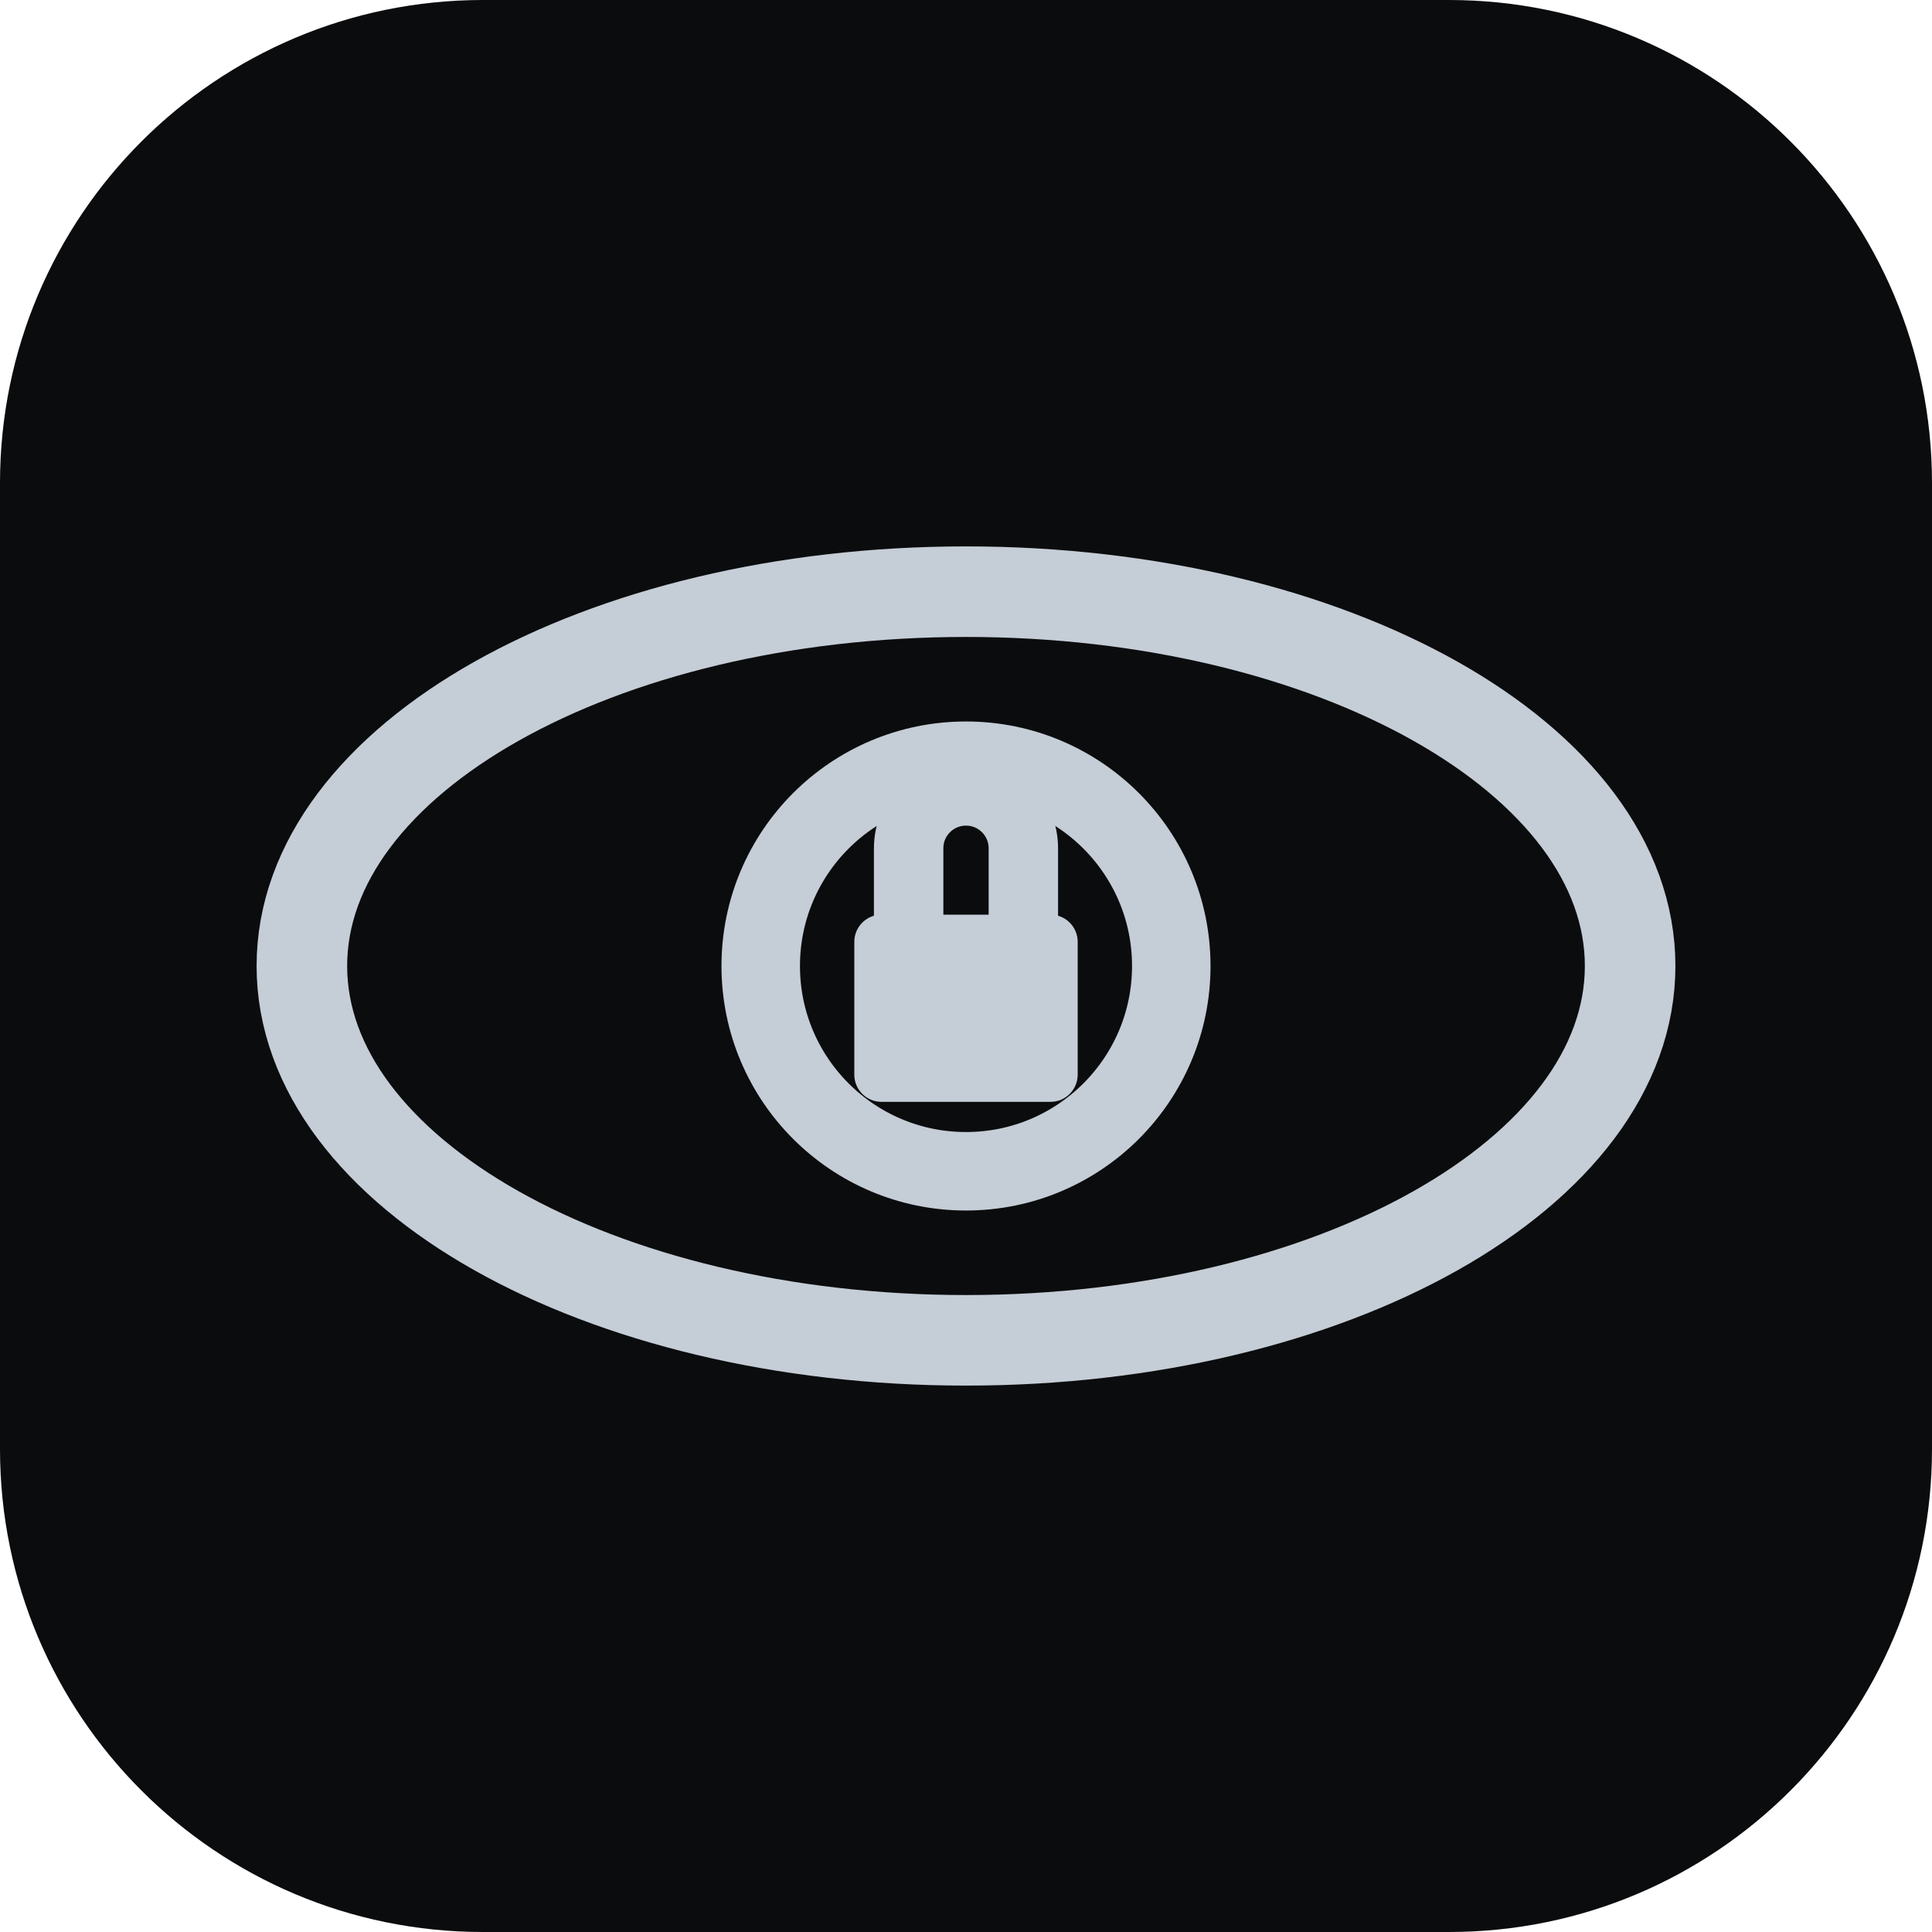
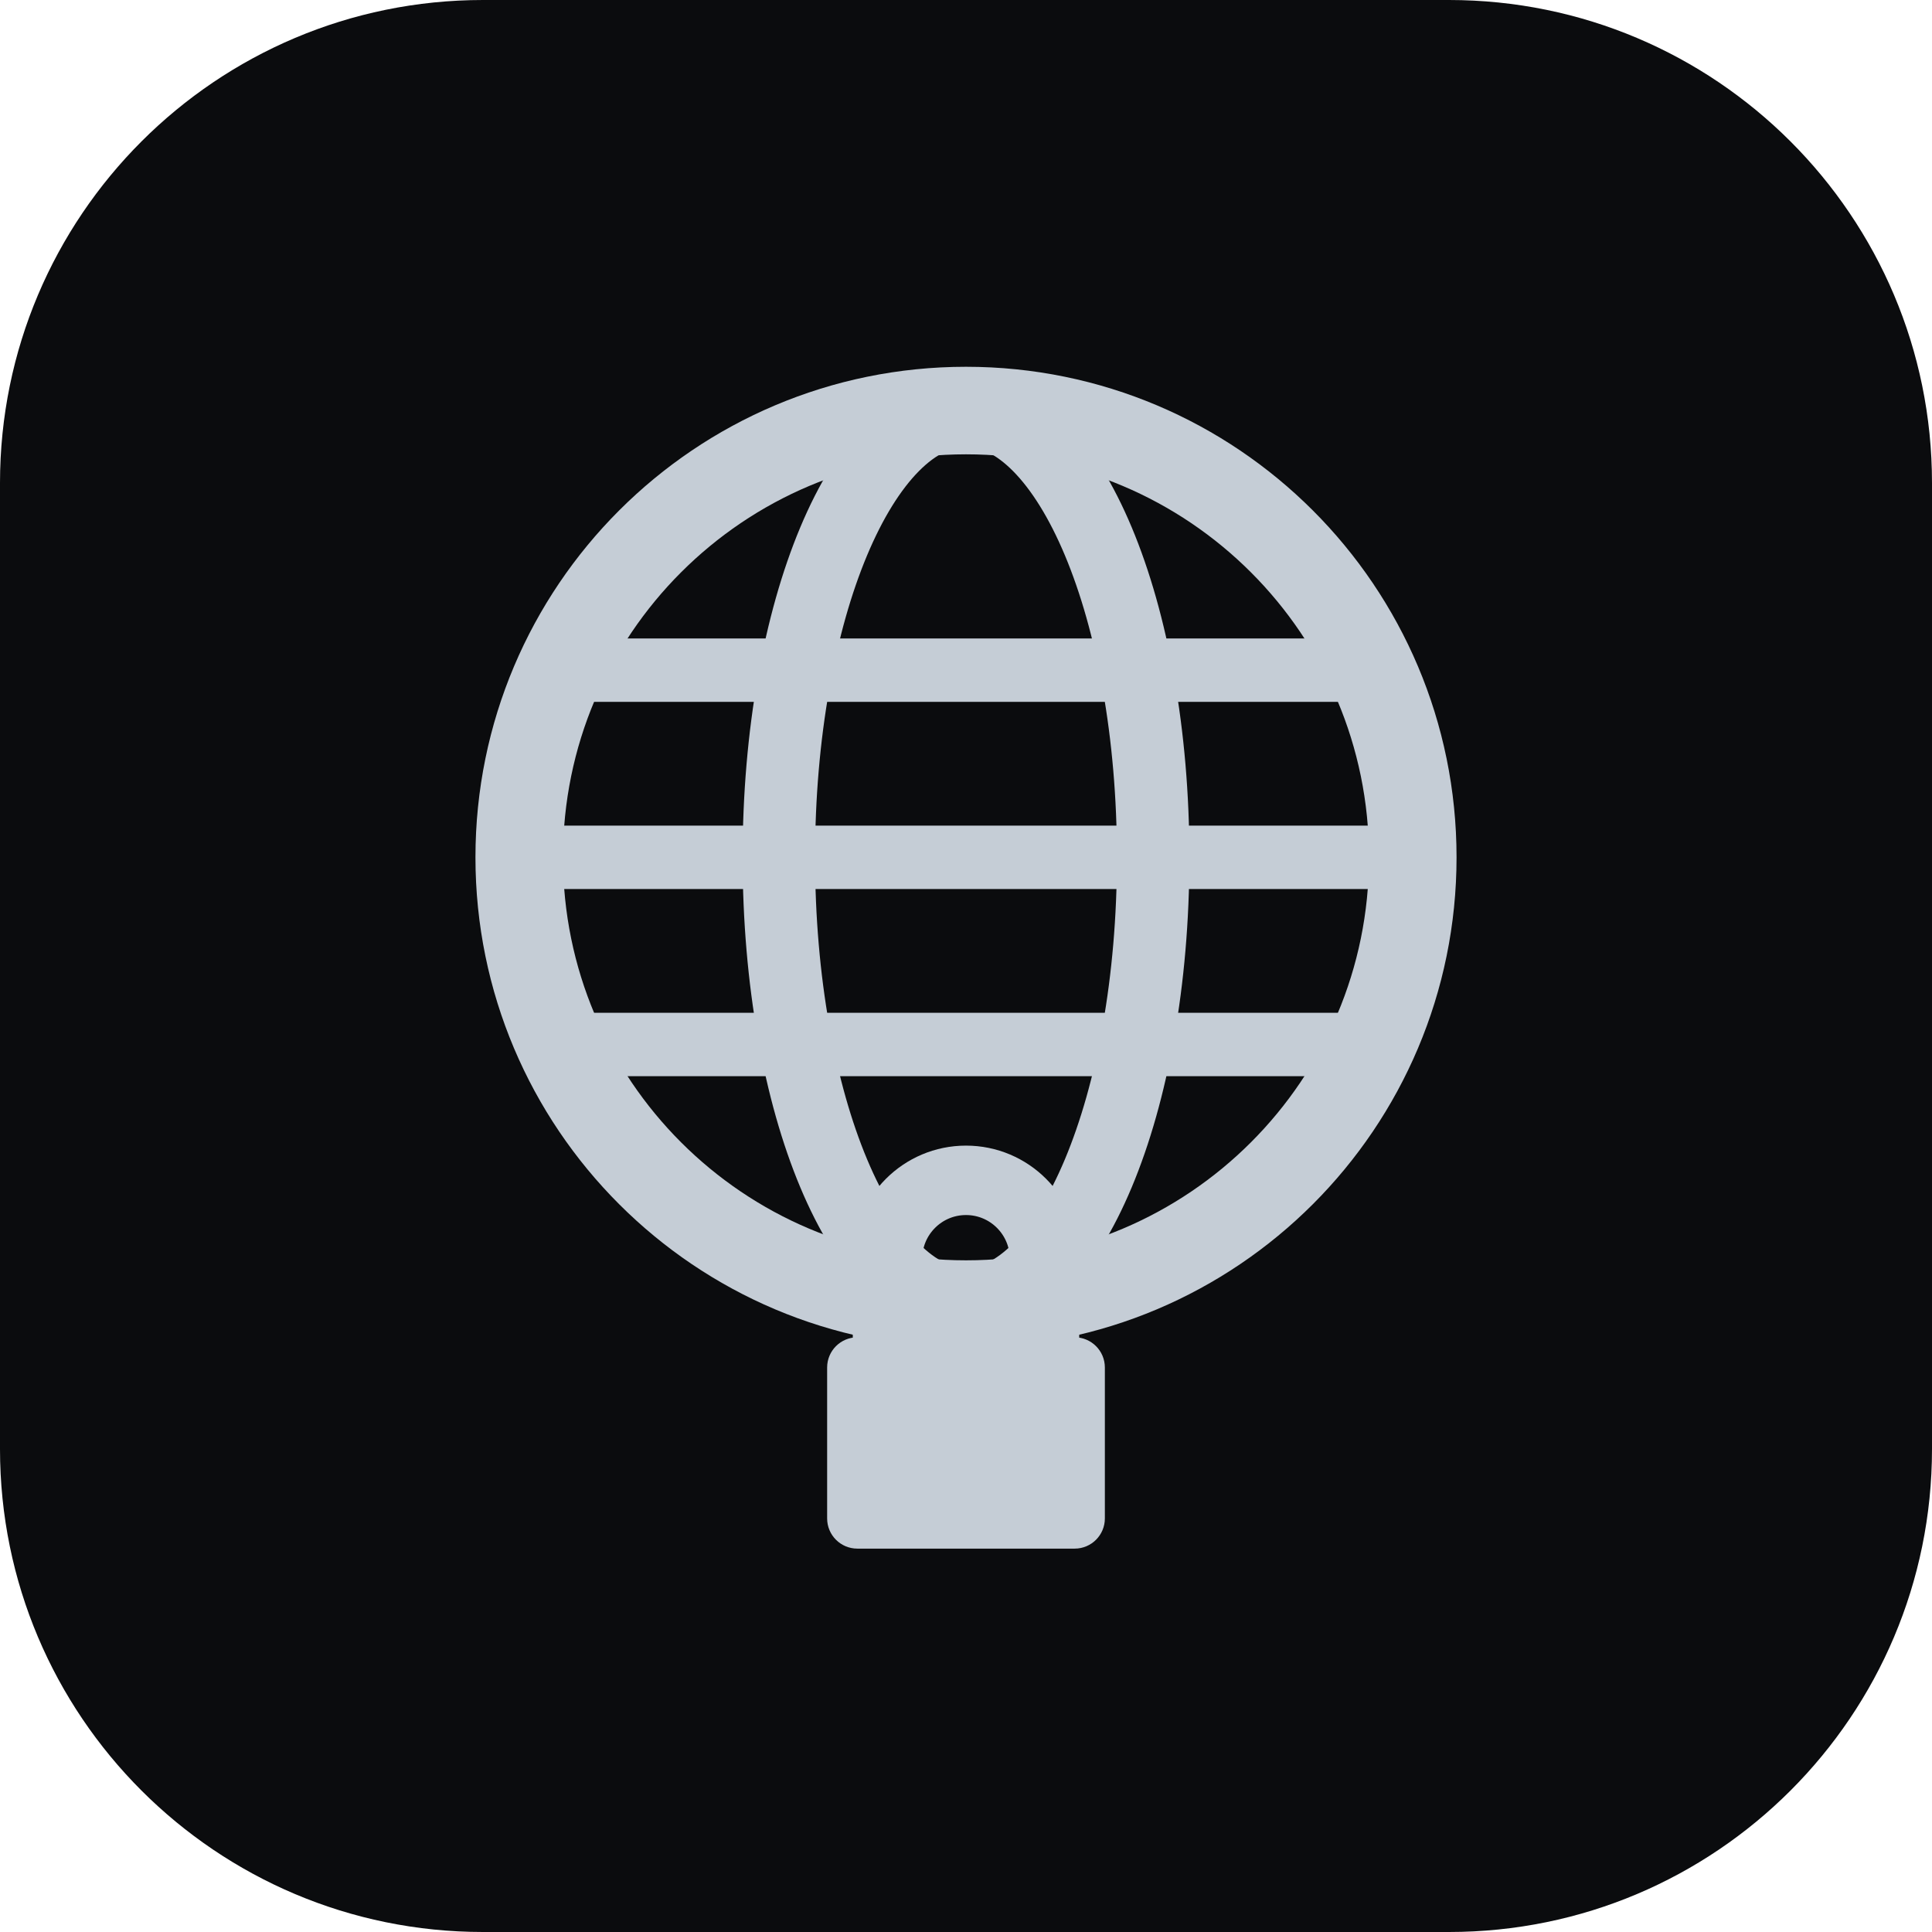
<svg xmlns="http://www.w3.org/2000/svg" viewBox="0 0 32 32">
  <rect width="32" height="32" rx="8" fill="#0b0c0e" />
-   <ellipse cx="16" cy="16" rx="11" ry="6.2" fill="none" stroke="#c5cdd6" stroke-width="1.5" />
-   <circle cx="16" cy="16" r="3.4" fill="none" stroke="#c5cdd6" stroke-width="1.3" />
-   <rect x="14.15" y="15.15" width="3.7" height="3.1" rx="0.45" fill="#c5cdd6" />
-   <path d="M15.05 15.2v-1.15a.95.95 0 0 1 1.9 0V15.2" fill="none" stroke="#c5cdd6" stroke-width="1.15" stroke-linecap="round" />
+   <circle cx="16" cy="14.2" r="7.4" fill="none" stroke="#c5cdd6" stroke-width="1.45" />
+   <ellipse cx="16" cy="14.2" rx="3.1" ry="7.4" fill="none" stroke="#c5cdd6" stroke-width="1.2" />
+   <path d="M8.8 14.2h14.4M9.6 11.1h12.8M9.6 17.3h12.8" fill="none" stroke="#c5cdd6" stroke-width="1.05" />
+   <rect x="13.7" y="22.15" width="4.6" height="3.5" rx="0.5" fill="#c5cdd6" />
+   <path d="M14.7 22.2v-1.35a1.3 1.3 0 0 1 2.6 0v1.35" fill="none" stroke="#c5cdd6" stroke-width="1.15" stroke-linecap="round" />
</svg>
